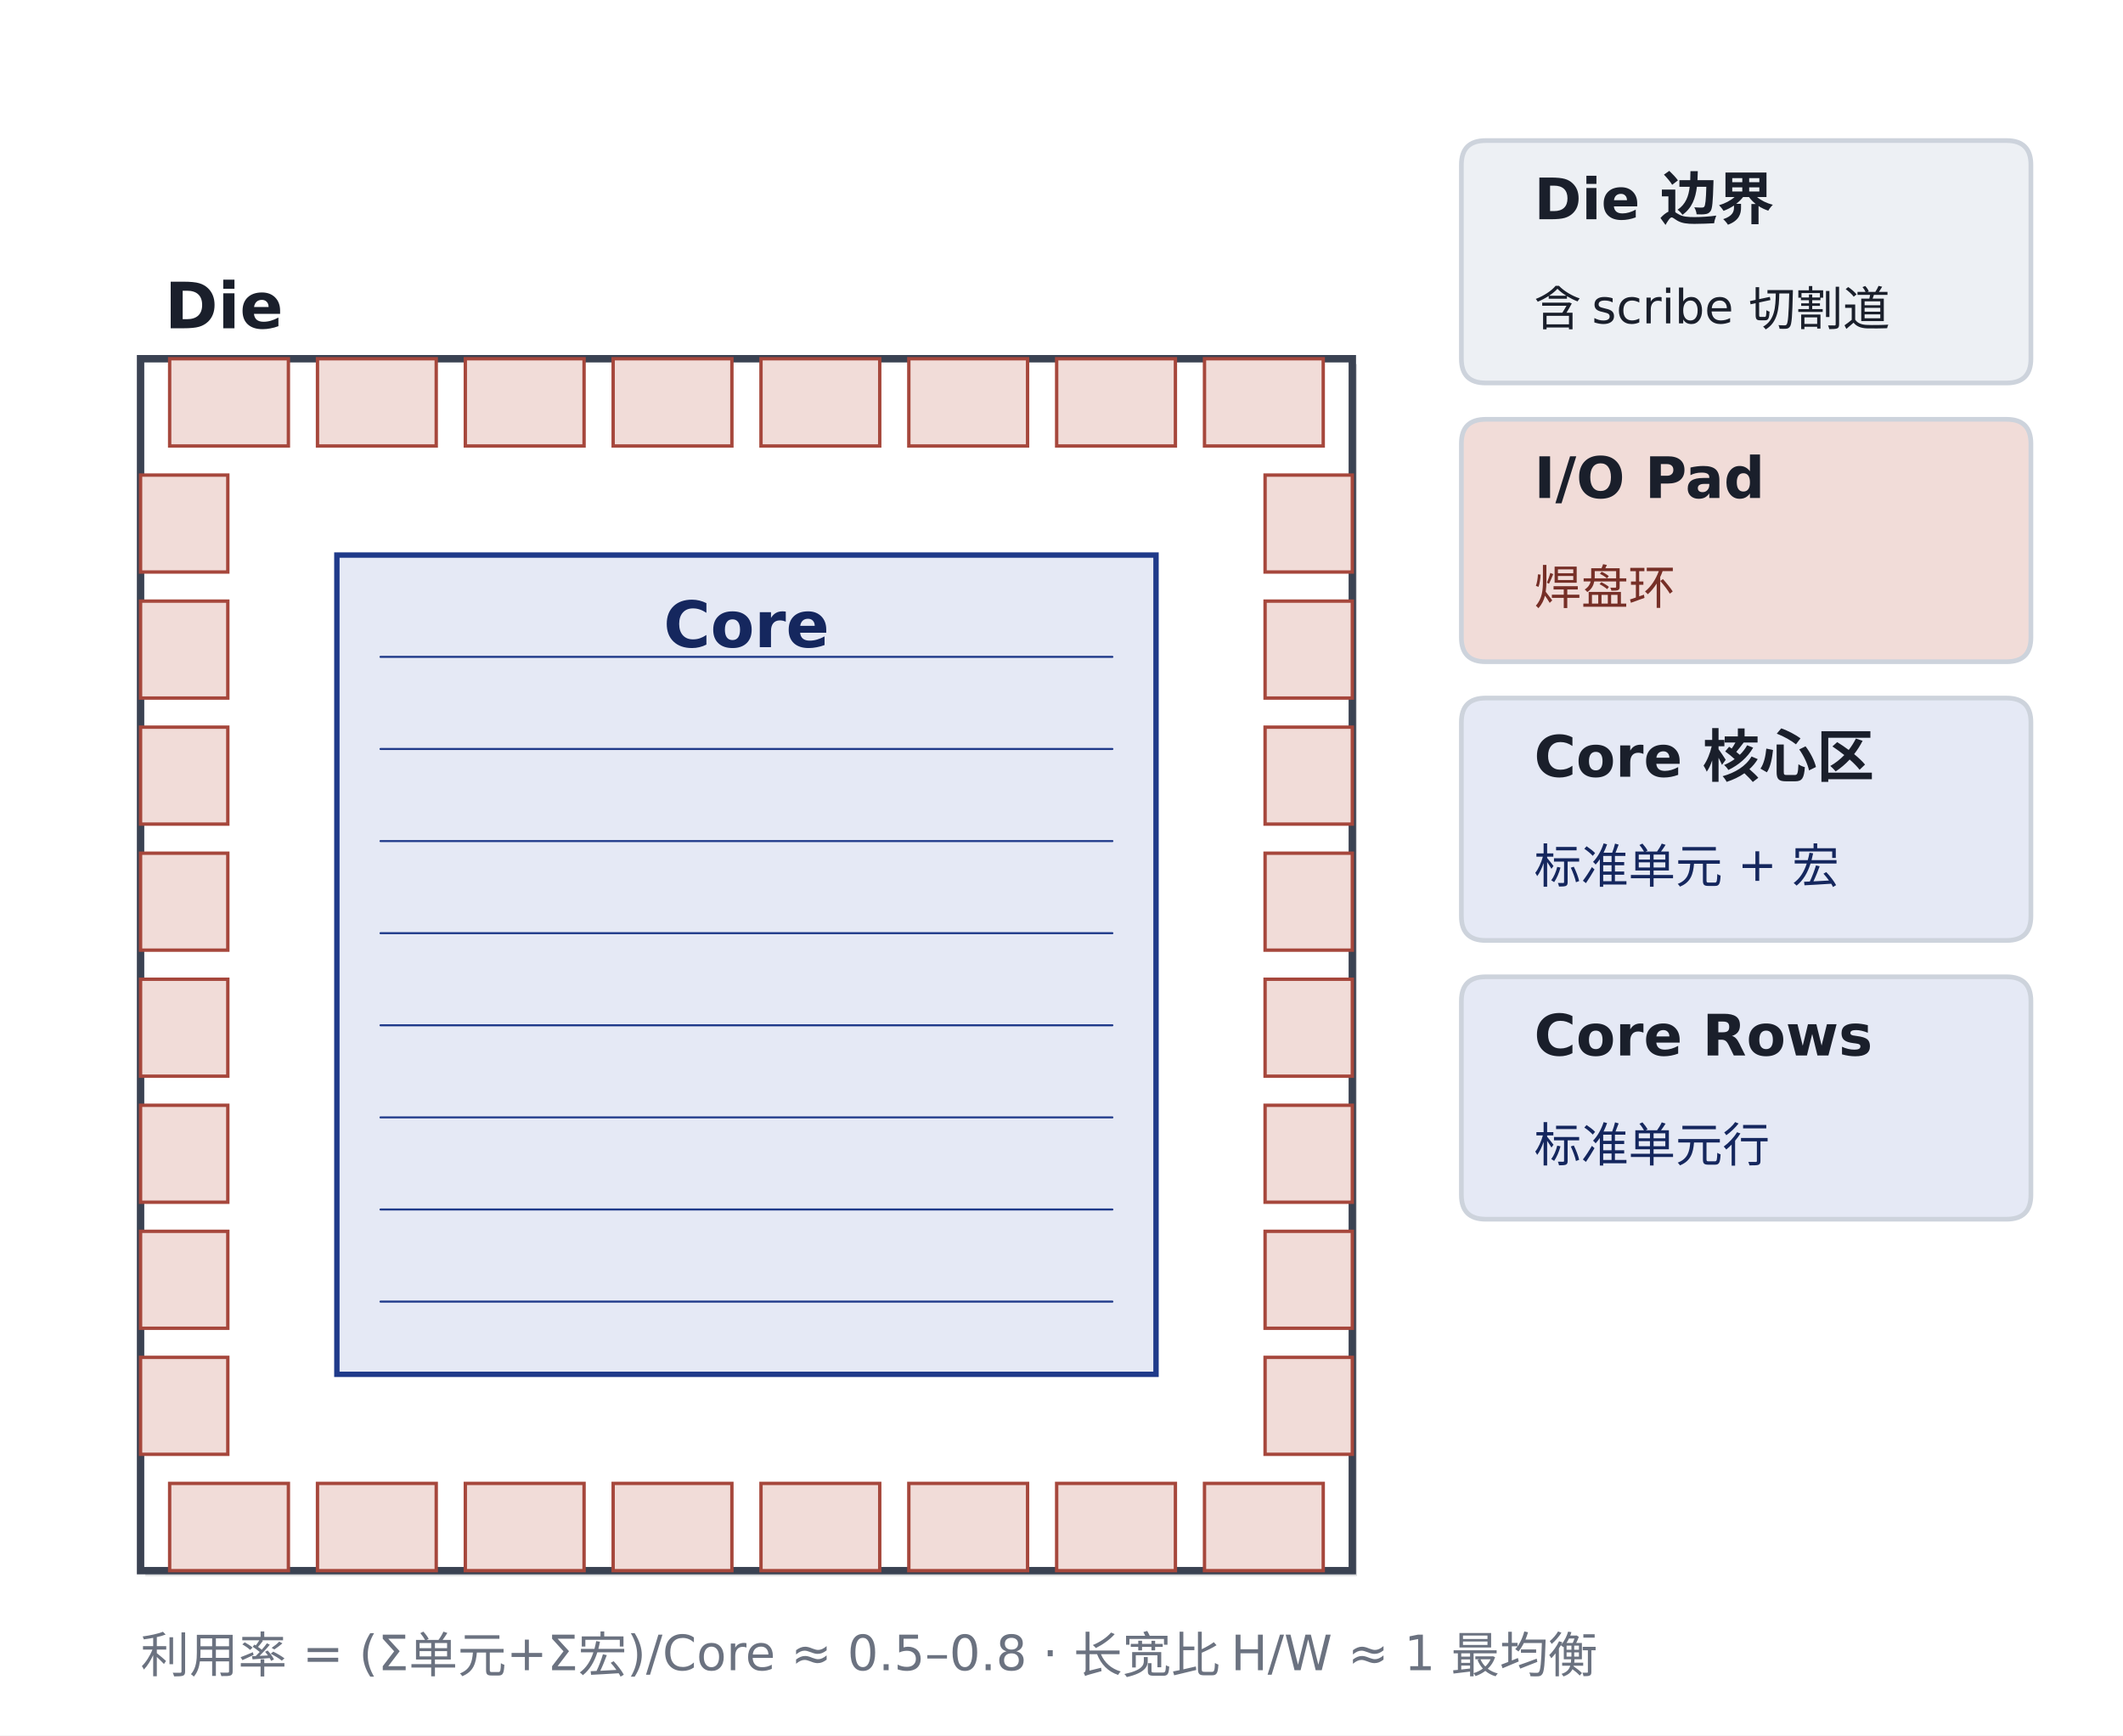
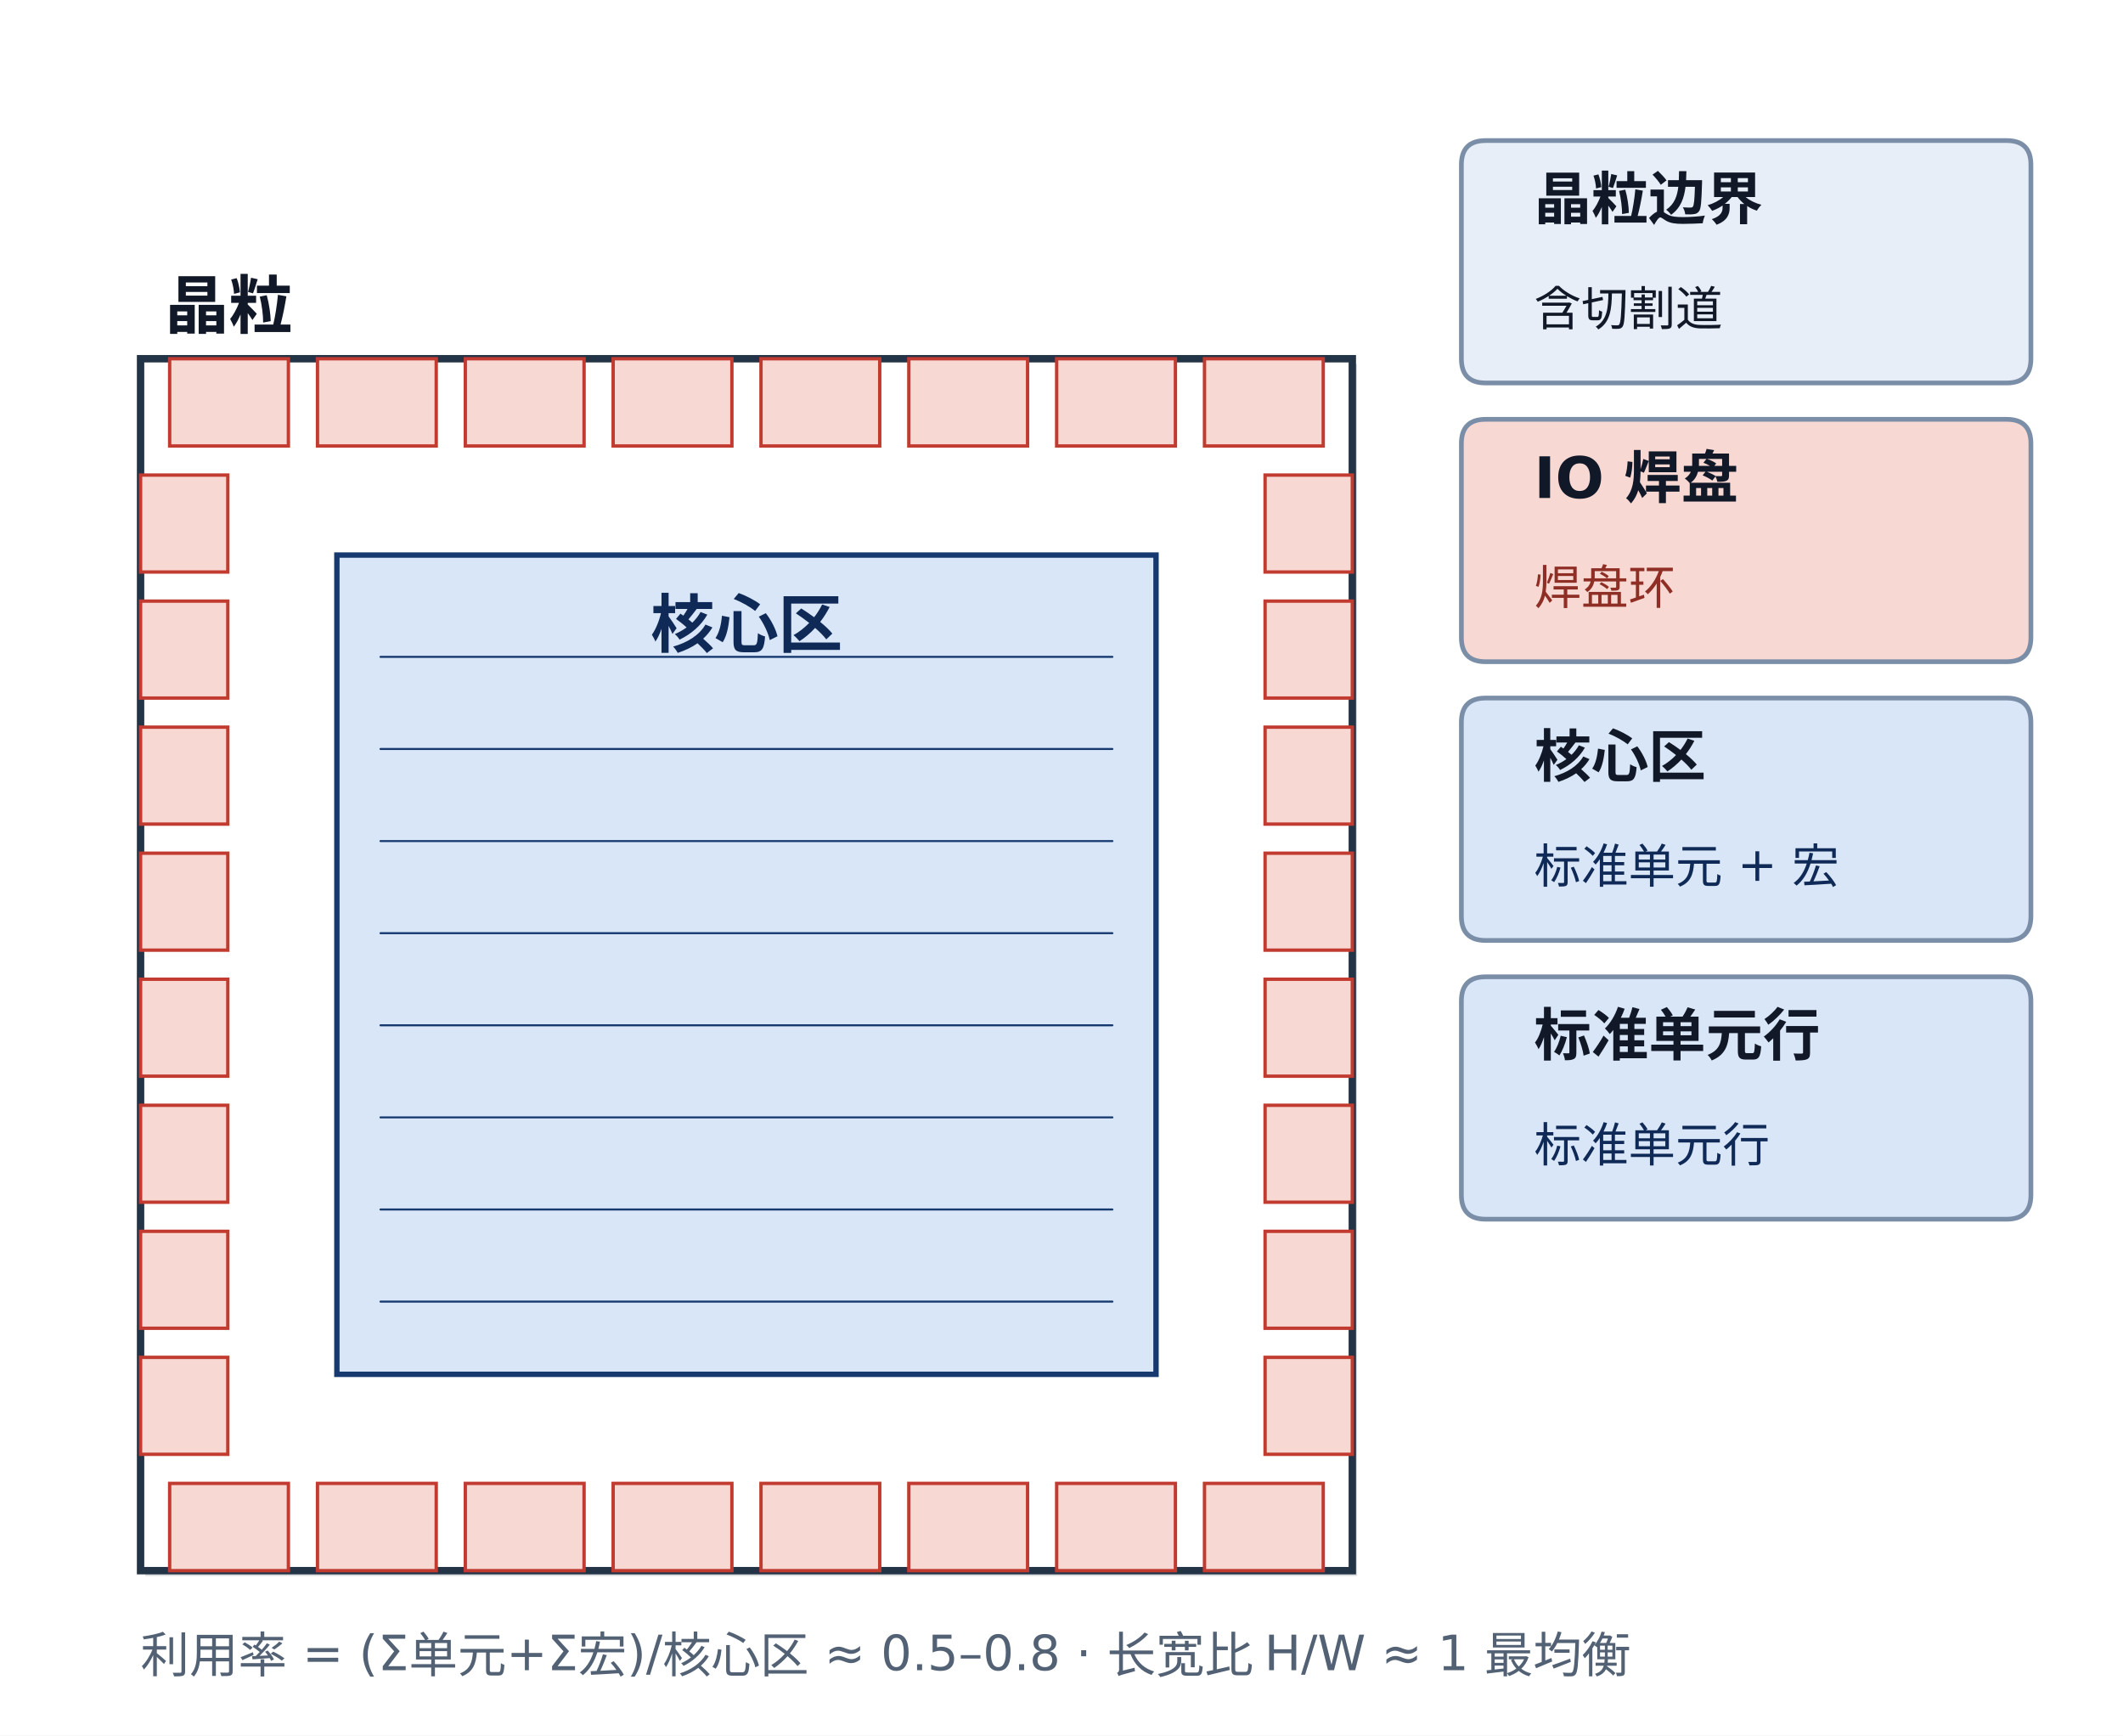
<svg xmlns="http://www.w3.org/2000/svg" width="630.72pt" height="515.52pt" viewBox="0 0 630.72 515.52" version="1.1">
  <defs>
    <style type="text/css">*{stroke-linejoin: round; stroke-linecap: butt}</style>
  </defs>
  <g id="figure_1">
    <g id="patch_1">
      <path d="M 0 515.52  L 630.72 515.52  L 630.72 0  L 0 0  z " style="fill: #ffffff" />
    </g>
    <g id="axes_1">
      <g id="patch_2">
        <path d="M 5.76 509.76  L 624.96 509.76  L 624.96 5.76  L 5.76 5.76  z " clip-path="url(#pba3f828703)" style="fill: #ffffff" />
      </g>
      <g id="patch_3">
-         <path d="M 43.16 468.16  L 403.16 468.16  L 403.16 108.16  L 43.16 108.16  z " clip-path="url(#pba3f828703)" style="fill: #1a1f2b; opacity: 0.16" />
-         <path d="M 41.76 466.56  L 401.76 466.56  L 401.76 106.56  L 41.76 106.56  z " clip-path="url(#pba3f828703)" style="fill: #ffffff; stroke: #3a4252; stroke-width: 2.2; stroke-linejoin: miter" />
+         <path d="M 43.16 468.16  L 403.16 468.16  L 403.16 108.16  L 43.16 108.16  z " clip-path="url(#pba3f828703)" style="fill: #111827; opacity: 0.16" />
+         <path d="M 41.76 466.56  L 401.76 466.56  L 401.76 106.56  L 41.76 106.56  z " clip-path="url(#pba3f828703)" style="fill: #ffffff; stroke: #243447; stroke-width: 2.2; stroke-linejoin: miter" />
      </g>
      <g id="patch_4">
-         <path d="M 100.08 408.24  L 343.44 408.24  L 343.44 164.88  L 100.08 164.88  z " clip-path="url(#pba3f828703)" style="fill: #e5e9f5; stroke: #1f3a8a; stroke-width: 1.6; stroke-linejoin: miter" />
+         <path d="M 100.08 408.24  L 343.44 408.24  L 343.44 164.88  L 100.08 164.88  z " clip-path="url(#pba3f828703)" style="fill: #D9E6F7; stroke: #163A70; stroke-width: 1.6; stroke-linejoin: miter" />
      </g>
      <g id="patch_5">
-         <path d="M 441.36 113.76  L 596.16 113.76  Q 603.36 113.76 603.36 106.56  L 603.36 48.96  Q 603.36 41.76 596.16 41.76  L 441.36 41.76  Q 434.16 41.76 434.16 48.96  L 434.16 106.56  Q 434.16 113.76 441.36 113.76  z " clip-path="url(#pba3f828703)" style="fill: #edf0f4; stroke: #cdd3dc; stroke-width: 1.4; stroke-linejoin: miter" />
+         <path d="M 441.36 113.76  L 596.16 113.76  Q 603.36 113.76 603.36 106.56  L 603.36 48.96  Q 603.36 41.76 596.16 41.76  L 441.36 41.76  Q 434.16 41.76 434.16 48.96  L 434.16 106.56  Q 434.16 113.76 441.36 113.76  z " clip-path="url(#pba3f828703)" style="fill: #E7EEF7; stroke: #7B8EA8; stroke-width: 1.4; stroke-linejoin: miter" />
      </g>
      <g id="patch_6">
-         <path d="M 441.36 196.56  L 596.16 196.56  Q 603.36 196.56 603.36 189.36  L 603.36 131.76  Q 603.36 124.56 596.16 124.56  L 441.36 124.56  Q 434.16 124.56 434.16 131.76  L 434.16 189.36  Q 434.16 196.56 441.36 196.56  z " clip-path="url(#pba3f828703)" style="fill: #f1dcd8; stroke: #cdd3dc; stroke-width: 1.4; stroke-linejoin: miter" />
+         <path d="M 441.36 196.56  L 596.16 196.56  Q 603.36 196.56 603.36 189.36  L 603.36 131.76  Q 603.36 124.56 596.16 124.56  L 441.36 124.56  Q 434.16 124.56 434.16 131.76  L 434.16 189.36  Q 434.16 196.56 441.36 196.56  z " clip-path="url(#pba3f828703)" style="fill: #F7D8D2; stroke: #7B8EA8; stroke-width: 1.4; stroke-linejoin: miter" />
      </g>
      <g id="patch_7">
-         <path d="M 441.36 279.36  L 596.16 279.36  Q 603.36 279.36 603.36 272.16  L 603.36 214.56  Q 603.36 207.36 596.16 207.36  L 441.36 207.36  Q 434.16 207.36 434.16 214.56  L 434.16 272.16  Q 434.16 279.36 441.36 279.36  z " clip-path="url(#pba3f828703)" style="fill: #e5e9f5; stroke: #cdd3dc; stroke-width: 1.4; stroke-linejoin: miter" />
+         <path d="M 441.36 279.36  L 596.16 279.36  Q 603.36 279.36 603.36 272.16  L 603.36 214.56  Q 603.36 207.36 596.16 207.36  L 441.36 207.36  Q 434.16 207.36 434.16 214.56  L 434.16 272.16  Q 434.16 279.36 441.36 279.36  z " clip-path="url(#pba3f828703)" style="fill: #D9E6F7; stroke: #7B8EA8; stroke-width: 1.4; stroke-linejoin: miter" />
      </g>
      <g id="patch_8">
-         <path d="M 441.36 362.16  L 596.16 362.16  Q 603.36 362.16 603.36 354.96  L 603.36 297.36  Q 603.36 290.16 596.16 290.16  L 441.36 290.16  Q 434.16 290.16 434.16 297.36  L 434.16 354.96  Q 434.16 362.16 441.36 362.16  z " clip-path="url(#pba3f828703)" style="fill: #e5e9f5; stroke: #cdd3dc; stroke-width: 1.4; stroke-linejoin: miter" />
+         <path d="M 441.36 362.16  L 596.16 362.16  Q 603.36 362.16 603.36 354.96  L 603.36 297.36  Q 603.36 290.16 596.16 290.16  L 441.36 290.16  Q 434.16 290.16 434.16 297.36  L 434.16 354.96  Q 434.16 362.16 441.36 362.16  z " clip-path="url(#pba3f828703)" style="fill: #D9E6F7; stroke: #7B8EA8; stroke-width: 1.4; stroke-linejoin: miter" />
      </g>
      <g id="patch_9">
-         <path d="M 50.4 466.56  L 85.68 466.56  L 85.68 440.64  L 50.4 440.64  z " clip-path="url(#pba3f828703)" style="fill: #f1dcd8; stroke: #a6473c; stroke-linejoin: miter" />
+         <path d="M 50.4 466.56  L 85.68 466.56  L 85.68 440.64  L 50.4 440.64  z " clip-path="url(#pba3f828703)" style="fill: #F7D8D2; stroke: #C23B30; stroke-linejoin: miter" />
      </g>
      <g id="patch_10">
-         <path d="M 50.4 132.48  L 85.68 132.48  L 85.68 106.56  L 50.4 106.56  z " clip-path="url(#pba3f828703)" style="fill: #f1dcd8; stroke: #a6473c; stroke-linejoin: miter" />
+         <path d="M 50.4 132.48  L 85.68 132.48  L 85.68 106.56  L 50.4 106.56  z " clip-path="url(#pba3f828703)" style="fill: #F7D8D2; stroke: #C23B30; stroke-linejoin: miter" />
      </g>
      <g id="patch_11">
-         <path d="M 94.32 466.56  L 129.6 466.56  L 129.6 440.64  L 94.32 440.64  z " clip-path="url(#pba3f828703)" style="fill: #f1dcd8; stroke: #a6473c; stroke-linejoin: miter" />
+         <path d="M 94.32 466.56  L 129.6 466.56  L 129.6 440.64  L 94.32 440.64  z " clip-path="url(#pba3f828703)" style="fill: #F7D8D2; stroke: #C23B30; stroke-linejoin: miter" />
      </g>
      <g id="patch_12">
-         <path d="M 94.32 132.48  L 129.6 132.48  L 129.6 106.56  L 94.32 106.56  z " clip-path="url(#pba3f828703)" style="fill: #f1dcd8; stroke: #a6473c; stroke-linejoin: miter" />
+         <path d="M 94.32 132.48  L 129.6 132.48  L 129.6 106.56  L 94.32 106.56  z " clip-path="url(#pba3f828703)" style="fill: #F7D8D2; stroke: #C23B30; stroke-linejoin: miter" />
      </g>
      <g id="patch_13">
-         <path d="M 138.24 466.56  L 173.52 466.56  L 173.52 440.64  L 138.24 440.64  z " clip-path="url(#pba3f828703)" style="fill: #f1dcd8; stroke: #a6473c; stroke-linejoin: miter" />
+         <path d="M 138.24 466.56  L 173.52 466.56  L 173.52 440.64  L 138.24 440.64  z " clip-path="url(#pba3f828703)" style="fill: #F7D8D2; stroke: #C23B30; stroke-linejoin: miter" />
      </g>
      <g id="patch_14">
-         <path d="M 138.24 132.48  L 173.52 132.48  L 173.52 106.56  L 138.24 106.56  z " clip-path="url(#pba3f828703)" style="fill: #f1dcd8; stroke: #a6473c; stroke-linejoin: miter" />
+         <path d="M 138.24 132.48  L 173.52 132.48  L 173.52 106.56  L 138.24 106.56  z " clip-path="url(#pba3f828703)" style="fill: #F7D8D2; stroke: #C23B30; stroke-linejoin: miter" />
      </g>
      <g id="patch_15">
-         <path d="M 182.16 466.56  L 217.44 466.56  L 217.44 440.64  L 182.16 440.64  z " clip-path="url(#pba3f828703)" style="fill: #f1dcd8; stroke: #a6473c; stroke-linejoin: miter" />
+         <path d="M 182.16 466.56  L 217.44 466.56  L 217.44 440.64  L 182.16 440.64  z " clip-path="url(#pba3f828703)" style="fill: #F7D8D2; stroke: #C23B30; stroke-linejoin: miter" />
      </g>
      <g id="patch_16">
-         <path d="M 182.16 132.48  L 217.44 132.48  L 217.44 106.56  L 182.16 106.56  z " clip-path="url(#pba3f828703)" style="fill: #f1dcd8; stroke: #a6473c; stroke-linejoin: miter" />
+         <path d="M 182.16 132.48  L 217.44 132.48  L 217.44 106.56  L 182.16 106.56  z " clip-path="url(#pba3f828703)" style="fill: #F7D8D2; stroke: #C23B30; stroke-linejoin: miter" />
      </g>
      <g id="patch_17">
-         <path d="M 226.08 466.56  L 261.36 466.56  L 261.36 440.64  L 226.08 440.64  z " clip-path="url(#pba3f828703)" style="fill: #f1dcd8; stroke: #a6473c; stroke-linejoin: miter" />
+         <path d="M 226.08 466.56  L 261.36 466.56  L 261.36 440.64  L 226.08 440.64  z " clip-path="url(#pba3f828703)" style="fill: #F7D8D2; stroke: #C23B30; stroke-linejoin: miter" />
      </g>
      <g id="patch_18">
-         <path d="M 226.08 132.48  L 261.36 132.48  L 261.36 106.56  L 226.08 106.56  z " clip-path="url(#pba3f828703)" style="fill: #f1dcd8; stroke: #a6473c; stroke-linejoin: miter" />
+         <path d="M 226.08 132.48  L 261.36 132.48  L 261.36 106.56  L 226.08 106.56  z " clip-path="url(#pba3f828703)" style="fill: #F7D8D2; stroke: #C23B30; stroke-linejoin: miter" />
      </g>
      <g id="patch_19">
-         <path d="M 270 466.56  L 305.28 466.56  L 305.28 440.64  L 270 440.64  z " clip-path="url(#pba3f828703)" style="fill: #f1dcd8; stroke: #a6473c; stroke-linejoin: miter" />
+         <path d="M 270 466.56  L 305.28 466.56  L 305.28 440.64  L 270 440.64  z " clip-path="url(#pba3f828703)" style="fill: #F7D8D2; stroke: #C23B30; stroke-linejoin: miter" />
      </g>
      <g id="patch_20">
-         <path d="M 270 132.48  L 305.28 132.48  L 305.28 106.56  L 270 106.56  z " clip-path="url(#pba3f828703)" style="fill: #f1dcd8; stroke: #a6473c; stroke-linejoin: miter" />
+         <path d="M 270 132.48  L 305.28 132.48  L 305.28 106.56  L 270 106.56  z " clip-path="url(#pba3f828703)" style="fill: #F7D8D2; stroke: #C23B30; stroke-linejoin: miter" />
      </g>
      <g id="patch_21">
-         <path d="M 313.92 466.56  L 349.2 466.56  L 349.2 440.64  L 313.92 440.64  z " clip-path="url(#pba3f828703)" style="fill: #f1dcd8; stroke: #a6473c; stroke-linejoin: miter" />
+         <path d="M 313.92 466.56  L 349.2 466.56  L 349.2 440.64  L 313.92 440.64  z " clip-path="url(#pba3f828703)" style="fill: #F7D8D2; stroke: #C23B30; stroke-linejoin: miter" />
      </g>
      <g id="patch_22">
-         <path d="M 313.92 132.48  L 349.2 132.48  L 349.2 106.56  L 313.92 106.56  z " clip-path="url(#pba3f828703)" style="fill: #f1dcd8; stroke: #a6473c; stroke-linejoin: miter" />
+         <path d="M 313.92 132.48  L 349.2 132.48  L 349.2 106.56  L 313.92 106.56  z " clip-path="url(#pba3f828703)" style="fill: #F7D8D2; stroke: #C23B30; stroke-linejoin: miter" />
      </g>
      <g id="patch_23">
-         <path d="M 357.84 466.56  L 393.12 466.56  L 393.12 440.64  L 357.84 440.64  z " clip-path="url(#pba3f828703)" style="fill: #f1dcd8; stroke: #a6473c; stroke-linejoin: miter" />
+         <path d="M 357.84 466.56  L 393.12 466.56  L 393.12 440.64  L 357.84 440.64  z " clip-path="url(#pba3f828703)" style="fill: #F7D8D2; stroke: #C23B30; stroke-linejoin: miter" />
      </g>
      <g id="patch_24">
-         <path d="M 357.84 132.48  L 393.12 132.48  L 393.12 106.56  L 357.84 106.56  z " clip-path="url(#pba3f828703)" style="fill: #f1dcd8; stroke: #a6473c; stroke-linejoin: miter" />
+         <path d="M 357.84 132.48  L 393.12 132.48  L 393.12 106.56  L 357.84 106.56  z " clip-path="url(#pba3f828703)" style="fill: #F7D8D2; stroke: #C23B30; stroke-linejoin: miter" />
      </g>
      <g id="patch_25">
-         <path d="M 41.76 432  L 67.68 432  L 67.68 403.2  L 41.76 403.2  z " clip-path="url(#pba3f828703)" style="fill: #f1dcd8; stroke: #a6473c; stroke-linejoin: miter" />
+         <path d="M 41.76 432  L 67.68 432  L 67.68 403.2  L 41.76 403.2  z " clip-path="url(#pba3f828703)" style="fill: #F7D8D2; stroke: #C23B30; stroke-linejoin: miter" />
      </g>
      <g id="patch_26">
-         <path d="M 375.84 432  L 401.76 432  L 401.76 403.2  L 375.84 403.2  z " clip-path="url(#pba3f828703)" style="fill: #f1dcd8; stroke: #a6473c; stroke-linejoin: miter" />
+         <path d="M 375.84 432  L 401.76 432  L 401.76 403.2  L 375.84 403.2  z " clip-path="url(#pba3f828703)" style="fill: #F7D8D2; stroke: #C23B30; stroke-linejoin: miter" />
      </g>
      <g id="patch_27">
-         <path d="M 41.76 394.56  L 67.68 394.56  L 67.68 365.76  L 41.76 365.76  z " clip-path="url(#pba3f828703)" style="fill: #f1dcd8; stroke: #a6473c; stroke-linejoin: miter" />
+         <path d="M 41.76 394.56  L 67.68 394.56  L 67.68 365.76  L 41.76 365.76  z " clip-path="url(#pba3f828703)" style="fill: #F7D8D2; stroke: #C23B30; stroke-linejoin: miter" />
      </g>
      <g id="patch_28">
-         <path d="M 375.84 394.56  L 401.76 394.56  L 401.76 365.76  L 375.84 365.76  z " clip-path="url(#pba3f828703)" style="fill: #f1dcd8; stroke: #a6473c; stroke-linejoin: miter" />
+         <path d="M 375.84 394.56  L 401.76 394.56  L 401.76 365.76  L 375.84 365.76  z " clip-path="url(#pba3f828703)" style="fill: #F7D8D2; stroke: #C23B30; stroke-linejoin: miter" />
      </g>
      <g id="patch_29">
-         <path d="M 41.76 357.12  L 67.68 357.12  L 67.68 328.32  L 41.76 328.32  z " clip-path="url(#pba3f828703)" style="fill: #f1dcd8; stroke: #a6473c; stroke-linejoin: miter" />
+         <path d="M 41.76 357.12  L 67.68 357.12  L 67.68 328.32  L 41.76 328.32  z " clip-path="url(#pba3f828703)" style="fill: #F7D8D2; stroke: #C23B30; stroke-linejoin: miter" />
      </g>
      <g id="patch_30">
-         <path d="M 375.84 357.12  L 401.76 357.12  L 401.76 328.32  L 375.84 328.32  z " clip-path="url(#pba3f828703)" style="fill: #f1dcd8; stroke: #a6473c; stroke-linejoin: miter" />
+         <path d="M 375.84 357.12  L 401.76 357.12  L 401.76 328.32  L 375.84 328.32  z " clip-path="url(#pba3f828703)" style="fill: #F7D8D2; stroke: #C23B30; stroke-linejoin: miter" />
      </g>
      <g id="patch_31">
-         <path d="M 41.76 319.68  L 67.68 319.68  L 67.68 290.88  L 41.76 290.88  z " clip-path="url(#pba3f828703)" style="fill: #f1dcd8; stroke: #a6473c; stroke-linejoin: miter" />
+         <path d="M 41.76 319.68  L 67.68 319.68  L 67.68 290.88  L 41.76 290.88  z " clip-path="url(#pba3f828703)" style="fill: #F7D8D2; stroke: #C23B30; stroke-linejoin: miter" />
      </g>
      <g id="patch_32">
-         <path d="M 375.84 319.68  L 401.76 319.68  L 401.76 290.88  L 375.84 290.88  z " clip-path="url(#pba3f828703)" style="fill: #f1dcd8; stroke: #a6473c; stroke-linejoin: miter" />
+         <path d="M 375.84 319.68  L 401.76 319.68  L 401.76 290.88  L 375.84 290.88  z " clip-path="url(#pba3f828703)" style="fill: #F7D8D2; stroke: #C23B30; stroke-linejoin: miter" />
      </g>
      <g id="patch_33">
-         <path d="M 41.76 282.24  L 67.68 282.24  L 67.68 253.44  L 41.76 253.44  z " clip-path="url(#pba3f828703)" style="fill: #f1dcd8; stroke: #a6473c; stroke-linejoin: miter" />
+         <path d="M 41.76 282.24  L 67.68 282.24  L 67.68 253.44  L 41.76 253.44  z " clip-path="url(#pba3f828703)" style="fill: #F7D8D2; stroke: #C23B30; stroke-linejoin: miter" />
      </g>
      <g id="patch_34">
-         <path d="M 375.84 282.24  L 401.76 282.24  L 401.76 253.44  L 375.84 253.44  z " clip-path="url(#pba3f828703)" style="fill: #f1dcd8; stroke: #a6473c; stroke-linejoin: miter" />
+         <path d="M 375.84 282.24  L 401.76 282.24  L 401.76 253.44  L 375.84 253.44  z " clip-path="url(#pba3f828703)" style="fill: #F7D8D2; stroke: #C23B30; stroke-linejoin: miter" />
      </g>
      <g id="patch_35">
-         <path d="M 41.76 244.8  L 67.68 244.8  L 67.68 216  L 41.76 216  z " clip-path="url(#pba3f828703)" style="fill: #f1dcd8; stroke: #a6473c; stroke-linejoin: miter" />
+         <path d="M 41.76 244.8  L 67.68 244.8  L 67.68 216  L 41.76 216  z " clip-path="url(#pba3f828703)" style="fill: #F7D8D2; stroke: #C23B30; stroke-linejoin: miter" />
      </g>
      <g id="patch_36">
-         <path d="M 375.84 244.8  L 401.76 244.8  L 401.76 216  L 375.84 216  z " clip-path="url(#pba3f828703)" style="fill: #f1dcd8; stroke: #a6473c; stroke-linejoin: miter" />
+         <path d="M 375.84 244.8  L 401.76 244.8  L 401.76 216  L 375.84 216  z " clip-path="url(#pba3f828703)" style="fill: #F7D8D2; stroke: #C23B30; stroke-linejoin: miter" />
      </g>
      <g id="patch_37">
-         <path d="M 41.76 207.36  L 67.68 207.36  L 67.68 178.56  L 41.76 178.56  z " clip-path="url(#pba3f828703)" style="fill: #f1dcd8; stroke: #a6473c; stroke-linejoin: miter" />
+         <path d="M 41.76 207.36  L 67.68 207.36  L 67.68 178.56  L 41.76 178.56  z " clip-path="url(#pba3f828703)" style="fill: #F7D8D2; stroke: #C23B30; stroke-linejoin: miter" />
      </g>
      <g id="patch_38">
-         <path d="M 375.84 207.36  L 401.76 207.36  L 401.76 178.56  L 375.84 178.56  z " clip-path="url(#pba3f828703)" style="fill: #f1dcd8; stroke: #a6473c; stroke-linejoin: miter" />
+         <path d="M 375.84 207.36  L 401.76 207.36  L 401.76 178.56  L 375.84 178.56  z " clip-path="url(#pba3f828703)" style="fill: #F7D8D2; stroke: #C23B30; stroke-linejoin: miter" />
      </g>
      <g id="patch_39">
-         <path d="M 41.76 169.92  L 67.68 169.92  L 67.68 141.12  L 41.76 141.12  z " clip-path="url(#pba3f828703)" style="fill: #f1dcd8; stroke: #a6473c; stroke-linejoin: miter" />
+         <path d="M 41.76 169.92  L 67.68 169.92  L 67.68 141.12  L 41.76 141.12  z " clip-path="url(#pba3f828703)" style="fill: #F7D8D2; stroke: #C23B30; stroke-linejoin: miter" />
      </g>
      <g id="patch_40">
-         <path d="M 375.84 169.92  L 401.76 169.92  L 401.76 141.12  L 375.84 141.12  z " clip-path="url(#pba3f828703)" style="fill: #f1dcd8; stroke: #a6473c; stroke-linejoin: miter" />
+         <path d="M 375.84 169.92  L 401.76 169.92  L 401.76 141.12  L 375.84 141.12  z " clip-path="url(#pba3f828703)" style="fill: #F7D8D2; stroke: #C23B30; stroke-linejoin: miter" />
      </g>
      <g id="line2d_1">
-         <path d="M 113.04 386.64  L 330.48 386.64  " clip-path="url(#pba3f828703)" style="fill: none; stroke: #1f3a8a; stroke-width: 0.6; stroke-linecap: round" />
+         <path d="M 113.04 386.64  L 330.48 386.64  " clip-path="url(#pba3f828703)" style="fill: none; stroke: #163A70; stroke-width: 0.6; stroke-linecap: round" />
      </g>
      <g id="line2d_2">
-         <path d="M 113.04 359.28  L 330.48 359.28  " clip-path="url(#pba3f828703)" style="fill: none; stroke: #1f3a8a; stroke-width: 0.6; stroke-linecap: round" />
+         <path d="M 113.04 359.28  L 330.48 359.28  " clip-path="url(#pba3f828703)" style="fill: none; stroke: #163A70; stroke-width: 0.6; stroke-linecap: round" />
      </g>
      <g id="line2d_3">
-         <path d="M 113.04 331.92  L 330.48 331.92  " clip-path="url(#pba3f828703)" style="fill: none; stroke: #1f3a8a; stroke-width: 0.6; stroke-linecap: round" />
+         <path d="M 113.04 331.92  L 330.48 331.92  " clip-path="url(#pba3f828703)" style="fill: none; stroke: #163A70; stroke-width: 0.6; stroke-linecap: round" />
      </g>
      <g id="line2d_4">
-         <path d="M 113.04 304.56  L 330.48 304.56  " clip-path="url(#pba3f828703)" style="fill: none; stroke: #1f3a8a; stroke-width: 0.6; stroke-linecap: round" />
+         <path d="M 113.04 304.56  L 330.48 304.56  " clip-path="url(#pba3f828703)" style="fill: none; stroke: #163A70; stroke-width: 0.6; stroke-linecap: round" />
      </g>
      <g id="line2d_5">
-         <path d="M 113.04 277.2  L 330.48 277.2  " clip-path="url(#pba3f828703)" style="fill: none; stroke: #1f3a8a; stroke-width: 0.6; stroke-linecap: round" />
+         <path d="M 113.04 277.2  L 330.48 277.2  " clip-path="url(#pba3f828703)" style="fill: none; stroke: #163A70; stroke-width: 0.6; stroke-linecap: round" />
      </g>
      <g id="line2d_6">
-         <path d="M 113.04 249.84  L 330.48 249.84  " clip-path="url(#pba3f828703)" style="fill: none; stroke: #1f3a8a; stroke-width: 0.6; stroke-linecap: round" />
+         <path d="M 113.04 249.84  L 330.48 249.84  " clip-path="url(#pba3f828703)" style="fill: none; stroke: #163A70; stroke-width: 0.6; stroke-linecap: round" />
      </g>
      <g id="line2d_7">
-         <path d="M 113.04 222.48  L 330.48 222.48  " clip-path="url(#pba3f828703)" style="fill: none; stroke: #1f3a8a; stroke-width: 0.6; stroke-linecap: round" />
+         <path d="M 113.04 222.48  L 330.48 222.48  " clip-path="url(#pba3f828703)" style="fill: none; stroke: #163A70; stroke-width: 0.6; stroke-linecap: round" />
      </g>
      <g id="line2d_8">
-         <path d="M 113.04 195.12  L 330.48 195.12  " clip-path="url(#pba3f828703)" style="fill: none; stroke: #1f3a8a; stroke-width: 0.6; stroke-linecap: round" />
+         <path d="M 113.04 195.12  L 330.48 195.12  " clip-path="url(#pba3f828703)" style="fill: none; stroke: #163A70; stroke-width: 0.6; stroke-linecap: round" />
      </g>
      <g id="text_1">
-         <text style="font-weight: 700; font-size: 19px; font-family: 'Microsoft YaHei', 'Microsoft YaHei UI', 'SimHei', 'Segoe UI', 'DejaVu Sans', sans-serif; text-anchor: start; fill: #1a1f2b" x="48.96" y="97.517" transform="rotate(-0 48.96 97.51672)">Die</text>
+         <text style="font-weight: 700; font-size: 19px; font-family: 'Microsoft YaHei', 'Microsoft YaHei UI', 'SimHei', 'Segoe UI', 'DejaVu Sans', sans-serif; text-anchor: start; fill: #111827" x="48.96" y="97.517" transform="rotate(-0 48.96 97.51672)">晶粒</text>
      </g>
      <g id="text_2">
-         <text style="font-weight: 700; font-size: 17px; font-family: 'Microsoft YaHei', 'Microsoft YaHei UI', 'SimHei', 'Segoe UI', 'DejaVu Sans', sans-serif; text-anchor: start; fill: #1a1f2b" x="455.76" y="65.129" transform="rotate(-0 455.76 65.12937)">Die 边界</text>
+         <text style="font-weight: 700; font-size: 17px; font-family: 'Microsoft YaHei', 'Microsoft YaHei UI', 'SimHei', 'Segoe UI', 'DejaVu Sans', sans-serif; text-anchor: start; fill: #111827" x="455.76" y="65.129" transform="rotate(-0 455.76 65.12937)">晶粒边界</text>
      </g>
      <g id="text_3">
-         <text style="font-size: 14px; font-family: 'Microsoft YaHei', 'Microsoft YaHei UI', 'SimHei', 'Segoe UI', 'DejaVu Sans', sans-serif; text-anchor: start; fill: #1a1f2b" x="455.76" y="96.691" transform="rotate(-0 455.76 96.69125)">含 scribe 切割道</text>
+         <text style="font-size: 14px; font-family: 'Microsoft YaHei', 'Microsoft YaHei UI', 'SimHei', 'Segoe UI', 'DejaVu Sans', sans-serif; text-anchor: start; fill: #111827" x="455.76" y="96.691" transform="rotate(-0 455.76 96.69125)">含切割道</text>
      </g>
      <g id="text_4">
-         <text style="font-weight: 700; font-size: 17px; font-family: 'Microsoft YaHei', 'Microsoft YaHei UI', 'SimHei', 'Segoe UI', 'DejaVu Sans', sans-serif; text-anchor: start; fill: #1a1f2b" x="455.76" y="147.929" transform="rotate(-0 455.76 147.9294)">I/O Pad</text>
+         <text style="font-weight: 700; font-size: 17px; font-family: 'Microsoft YaHei', 'Microsoft YaHei UI', 'SimHei', 'Segoe UI', 'DejaVu Sans', sans-serif; text-anchor: start; fill: #111827" x="455.76" y="147.929" transform="rotate(-0 455.76 147.9294)">IO 焊盘</text>
      </g>
      <g id="text_5">
-         <text style="font-size: 14px; font-family: 'Microsoft YaHei', 'Microsoft YaHei UI', 'SimHei', 'Segoe UI', 'DejaVu Sans', sans-serif; text-anchor: start; fill: #762f27" x="455.76" y="179.491" transform="rotate(-0 455.76 179.4913)">焊盘环</text>
+         <text style="font-size: 14px; font-family: 'Microsoft YaHei', 'Microsoft YaHei UI', 'SimHei', 'Segoe UI', 'DejaVu Sans', sans-serif; text-anchor: start; fill: #8F2E25" x="455.76" y="179.491" transform="rotate(-0 455.76 179.4913)">焊盘环</text>
      </g>
      <g id="text_6">
-         <text style="font-weight: 700; font-size: 17px; font-family: 'Microsoft YaHei', 'Microsoft YaHei UI', 'SimHei', 'Segoe UI', 'DejaVu Sans', sans-serif; text-anchor: start; fill: #1a1f2b" x="455.76" y="230.729" transform="rotate(-0 455.76 230.7294)">Core 核心区</text>
+         <text style="font-weight: 700; font-size: 17px; font-family: 'Microsoft YaHei', 'Microsoft YaHei UI', 'SimHei', 'Segoe UI', 'DejaVu Sans', sans-serif; text-anchor: start; fill: #111827" x="455.76" y="230.729" transform="rotate(-0 455.76 230.7294)">核心区</text>
      </g>
      <g id="text_7">
-         <text style="font-size: 14px; font-family: 'Microsoft YaHei', 'Microsoft YaHei UI', 'SimHei', 'Segoe UI', 'DejaVu Sans', sans-serif; text-anchor: start; fill: #15275e" x="455.76" y="262.291" transform="rotate(-0 455.76 262.2912)">标准单元 + 宏</text>
+         <text style="font-size: 14px; font-family: 'Microsoft YaHei', 'Microsoft YaHei UI', 'SimHei', 'Segoe UI', 'DejaVu Sans', sans-serif; text-anchor: start; fill: #0F2A57" x="455.76" y="262.291" transform="rotate(-0 455.76 262.2912)">标准单元 + 宏</text>
      </g>
      <g id="text_8">
-         <text style="font-weight: 700; font-size: 17px; font-family: 'Microsoft YaHei', 'Microsoft YaHei UI', 'SimHei', 'Segoe UI', 'DejaVu Sans', sans-serif; text-anchor: start; fill: #1a1f2b" x="455.76" y="313.529" transform="rotate(-0 455.76 313.5294)">Core Rows</text>
+         <text style="font-weight: 700; font-size: 17px; font-family: 'Microsoft YaHei', 'Microsoft YaHei UI', 'SimHei', 'Segoe UI', 'DejaVu Sans', sans-serif; text-anchor: start; fill: #111827" x="455.76" y="313.529" transform="rotate(-0 455.76 313.5294)">标准单元行</text>
      </g>
      <g id="text_9">
-         <text style="font-size: 14px; font-family: 'Microsoft YaHei', 'Microsoft YaHei UI', 'SimHei', 'Segoe UI', 'DejaVu Sans', sans-serif; text-anchor: start; fill: #15275e" x="455.76" y="345.091" transform="rotate(-0 455.76 345.0913)">标准单元行</text>
+         <text style="font-size: 14px; font-family: 'Microsoft YaHei', 'Microsoft YaHei UI', 'SimHei', 'Segoe UI', 'DejaVu Sans', sans-serif; text-anchor: start; fill: #0F2A57" x="455.76" y="345.091" transform="rotate(-0 455.76 345.0913)">标准单元行</text>
      </g>
      <g id="text_10">
-         <text style="font-size: 14.5px; font-family: 'Microsoft YaHei', 'Microsoft YaHei UI', 'SimHei', 'Segoe UI', 'DejaVu Sans', sans-serif; text-anchor: start; fill: #6b7280" x="41.76" y="496.8" transform="rotate(-0 41.76 496.8)">利用率 = (Σ单元+Σ宏)/Core ≈ 0.5–0.8   ·   长宽比 H/W ≈ 1 最均衡</text>
+         <text style="font-size: 14.5px; font-family: 'Microsoft YaHei', 'Microsoft YaHei UI', 'SimHei', 'Segoe UI', 'DejaVu Sans', sans-serif; text-anchor: start; fill: #526174" x="41.76" y="496.8" transform="rotate(-0 41.76 496.8)">利用率 = (Σ单元+Σ宏)/核心区 ≈ 0.5–0.8   ·   长宽比 H/W ≈ 1 最均衡</text>
      </g>
      <g id="text_11">
-         <text style="font-weight: 700; font-size: 19px; font-family: 'Microsoft YaHei', 'Microsoft YaHei UI', 'SimHei', 'Segoe UI', 'DejaVu Sans', sans-serif; text-anchor: middle; fill: #15275e" x="221.76" y="192.24" transform="rotate(-0 221.76 192.24)">Core</text>
+         <text style="font-weight: 700; font-size: 19px; font-family: 'Microsoft YaHei', 'Microsoft YaHei UI', 'SimHei', 'Segoe UI', 'DejaVu Sans', sans-serif; text-anchor: middle; fill: #0F2A57" x="221.76" y="192.24" transform="rotate(-0 221.76 192.24)">核心区</text>
      </g>
    </g>
  </g>
  <defs>
    <clipPath id="pba3f828703">
      <rect x="5.76" y="5.76" width="619.2" height="504" />
    </clipPath>
  </defs>
</svg>
